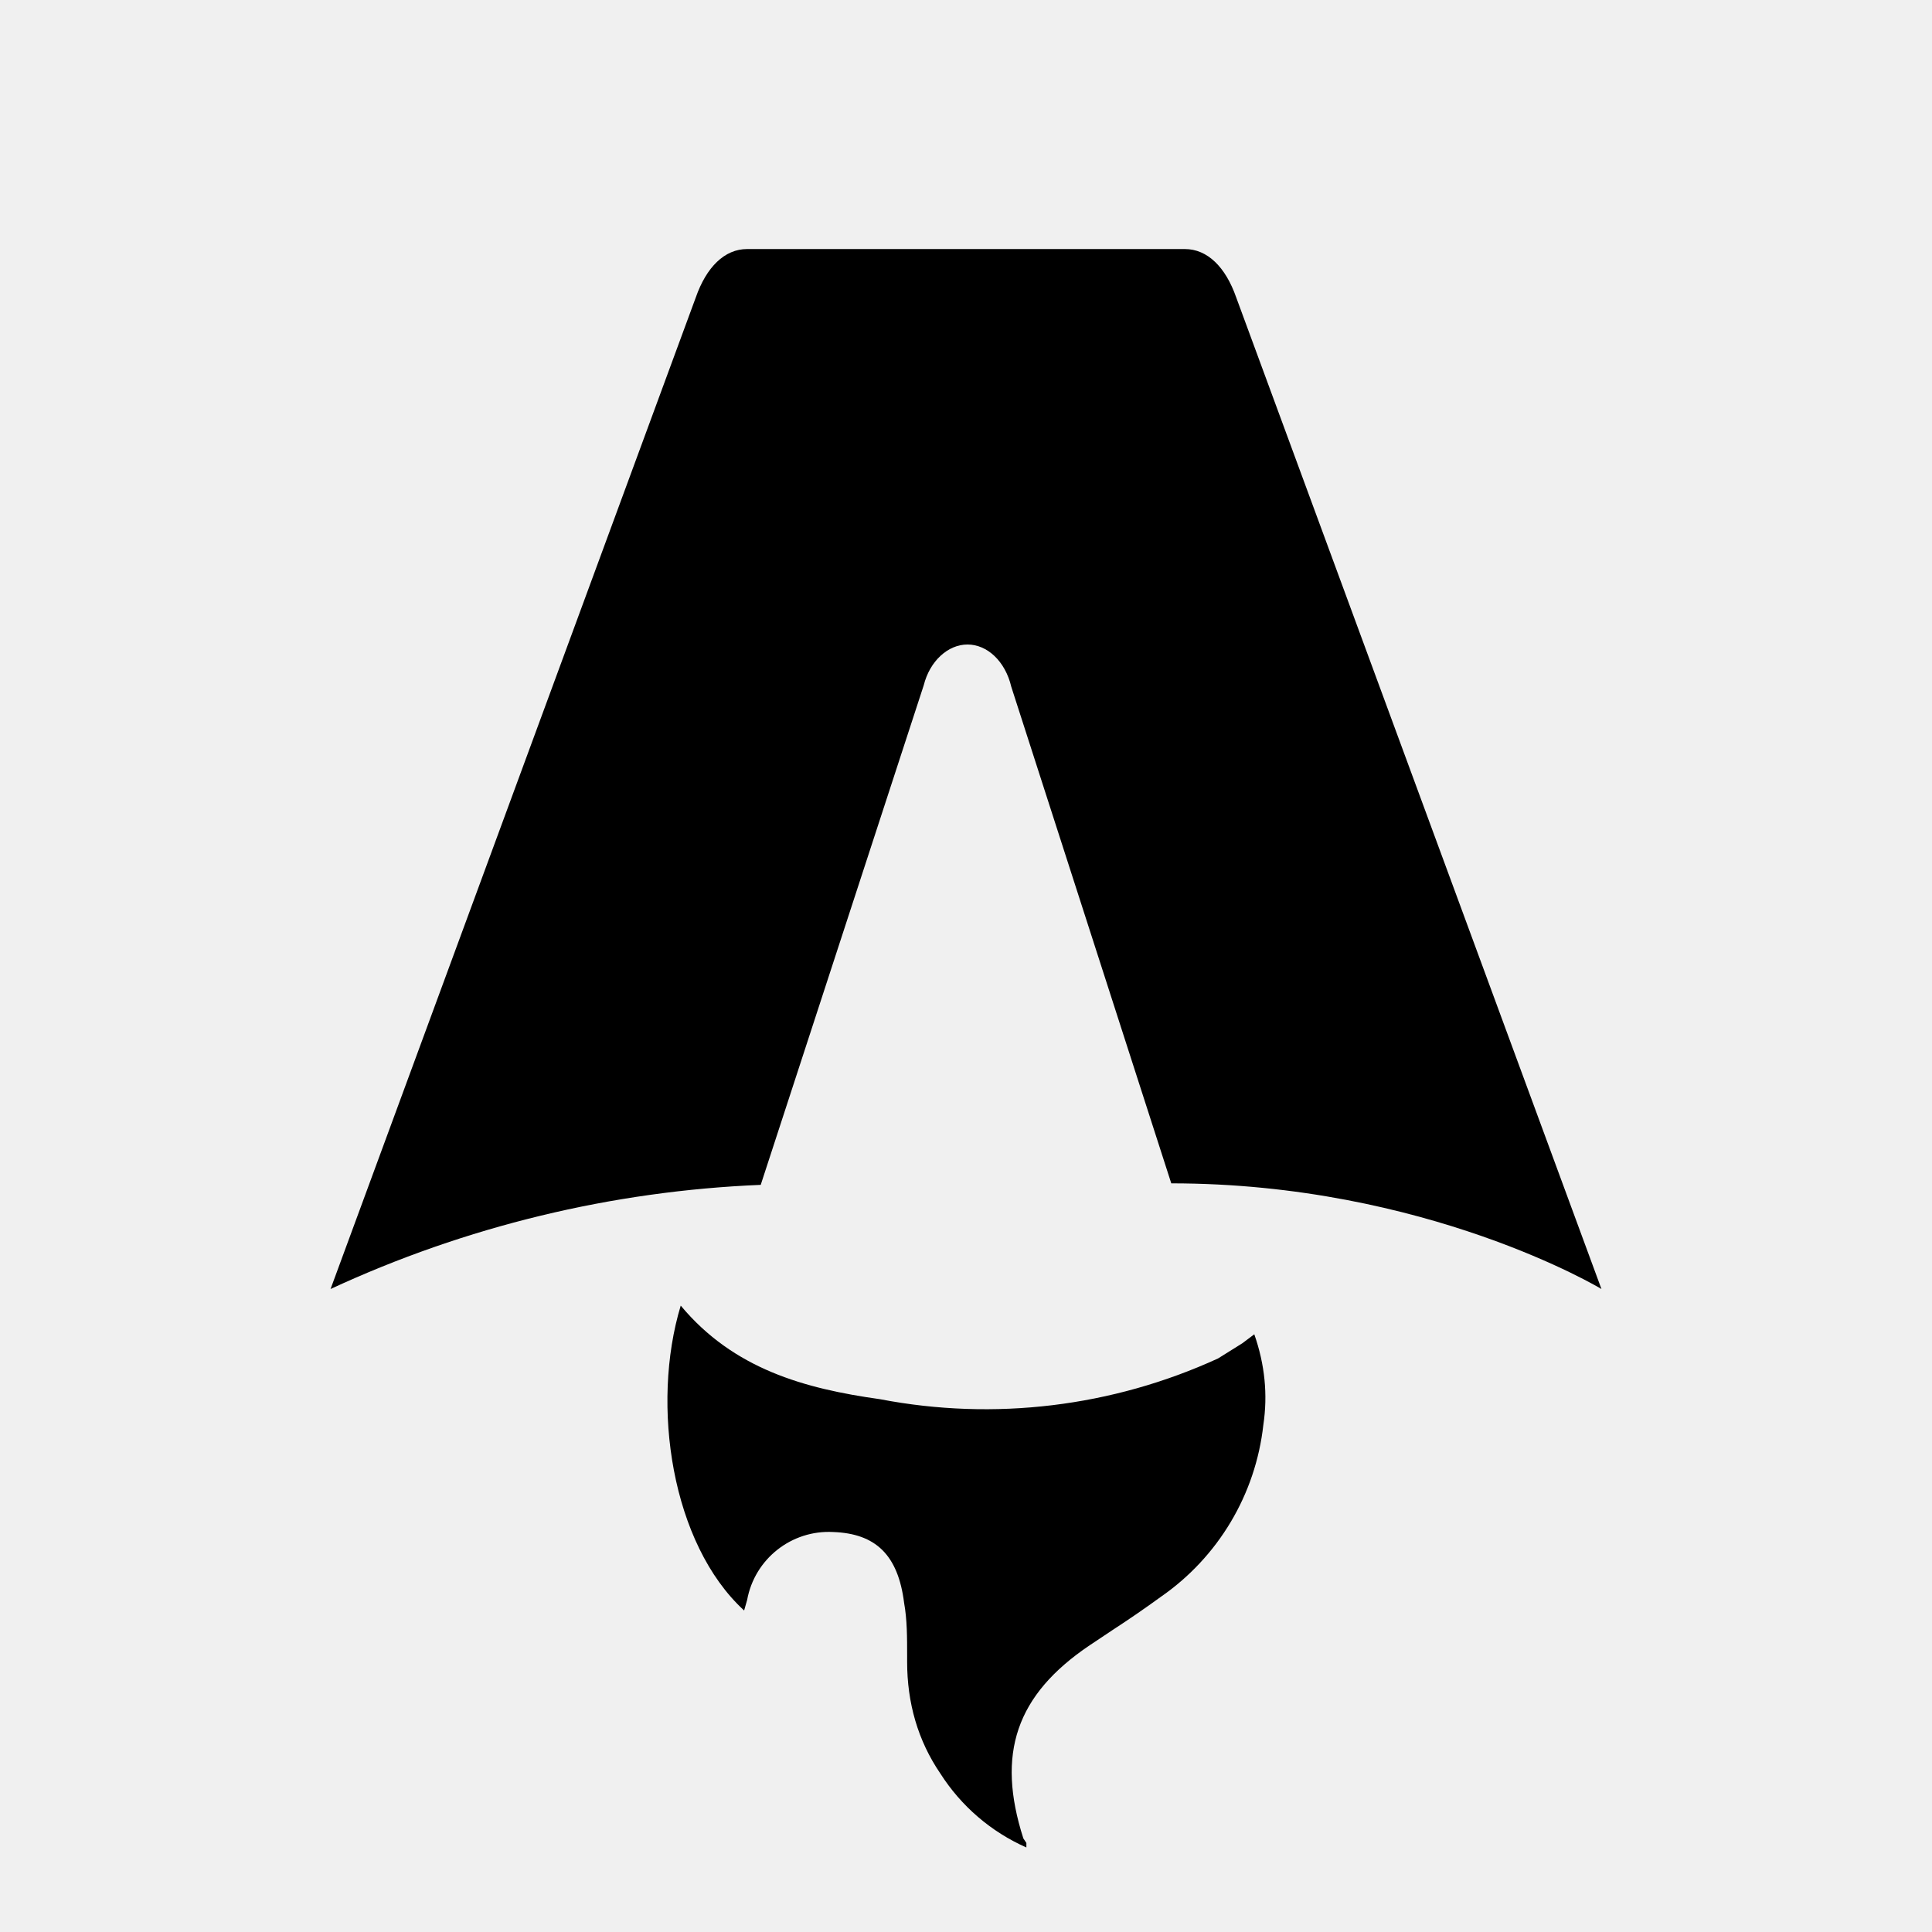
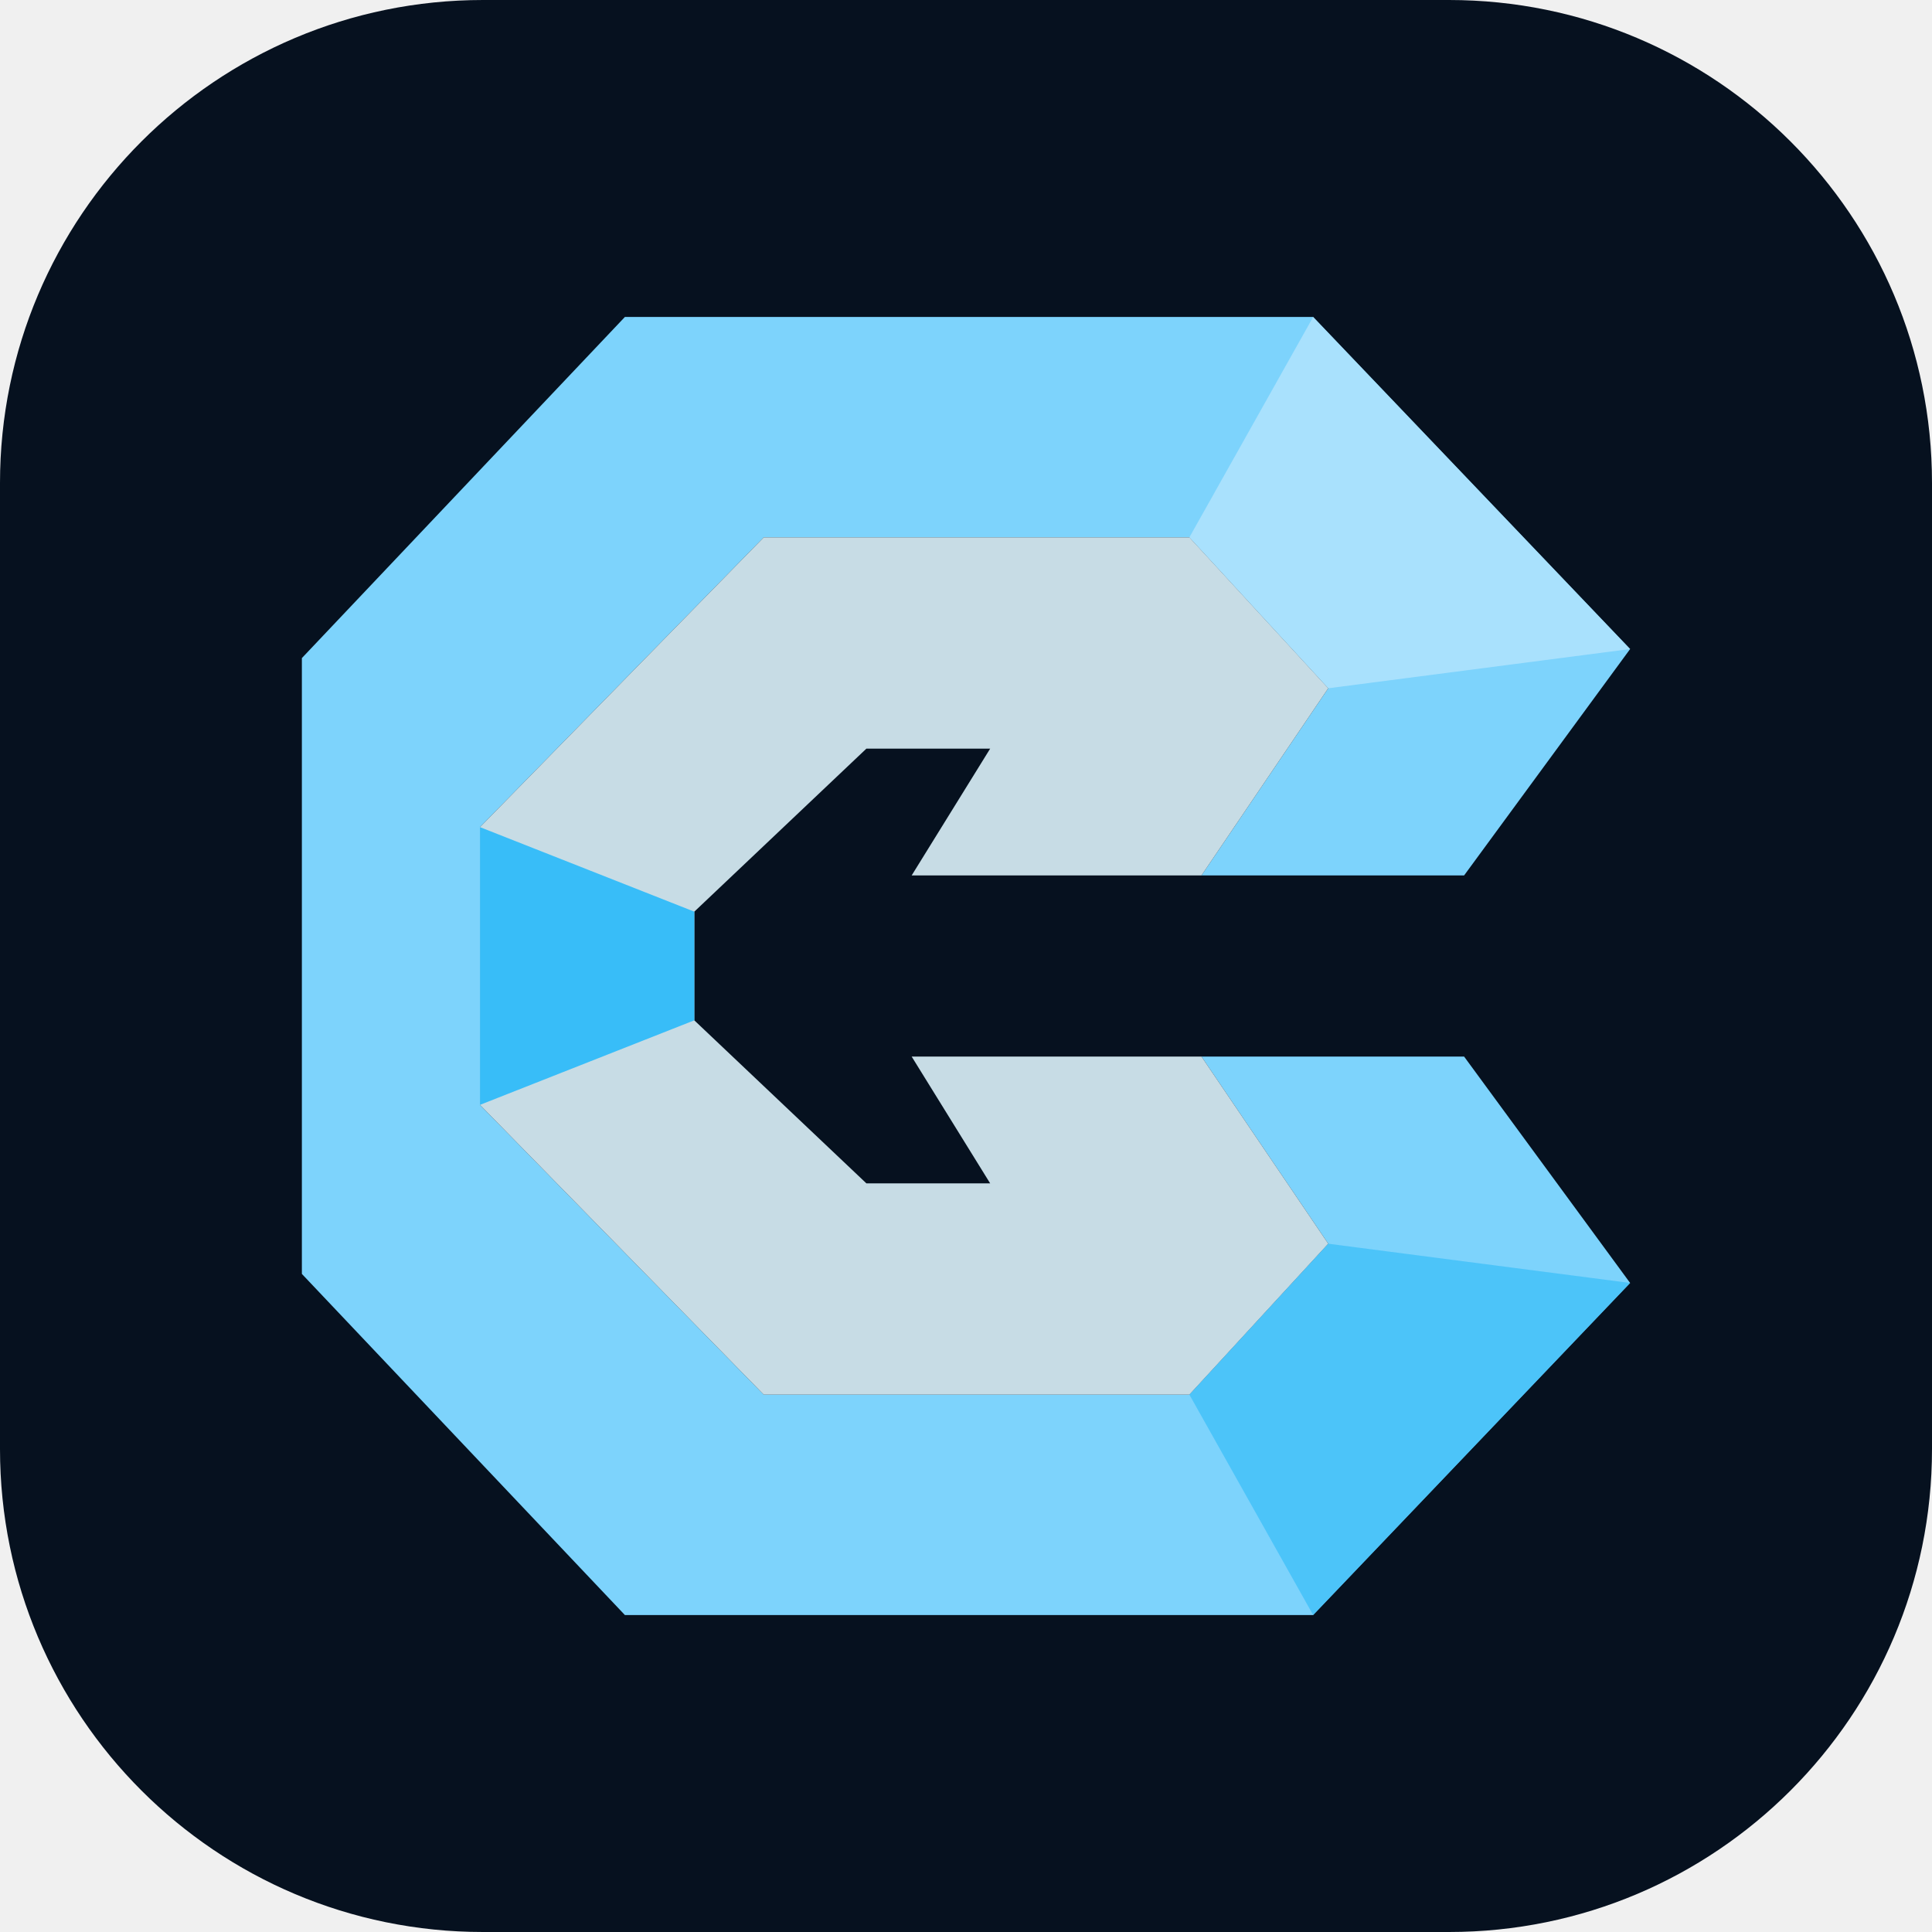
- <svg xmlns="http://www.w3.org/2000/svg" fill="none" viewBox="0 0 128 128">
-   <path d="M50.4 78.5a75.1 75.1 0 0 0-28.5 6.9l24.2-65.7c.7-2 1.9-3.2 3.4-3.2h29c1.5 0 2.7 1.2 3.4 3.2l24.2 65.7s-11.6-7-28.5-7L67 45.5c-.4-1.7-1.6-2.8-2.9-2.8-1.3 0-2.5 1.1-2.9 2.7L50.4 78.5Zm-1.1 28.2Zm-4.2-20.2c-2 6.6-.6 15.8 4.2 20.2a17.5 17.5 0 0 1 .2-.7 5.5 5.5 0 0 1 5.7-4.5c2.8.1 4.3 1.5 4.7 4.7.2 1.1.2 2.3.2 3.5v.4c0 2.7.7 5.2 2.2 7.4a13 13 0 0 0 5.7 4.9v-.3l-.2-.3c-1.8-5.6-.5-9.5 4.4-12.8l1.5-1a73 73 0 0 0 3.2-2.2 16 16 0 0 0 6.8-11.4c.3-2 .1-4-.6-6l-.8.6-1.6 1a37 37 0 0 1-22.4 2.7c-5-.7-9.7-2-13.2-6.2Z" />
-   <style>
-         path { fill: #000; }
-         @media (prefers-color-scheme: dark) {
-             path { fill: #FFF; }
-         }
-     </style>
+ <svg xmlns="http://www.w3.org/2000/svg" viewBox="0 0 64 64" role="img" aria-label="Crystonix">
+   <rect width="64" height="64" rx="16" fill="#06111f" />
+   <path d="M43.5 10.5 54 21.5 48.5 29h-8.7l4.2-6.2-4.6-5H25.3l-9.4 9.6v9.2l9.4 9.6h14.1l4.6-5-4.2-6.2h8.7L54 42.5 43.5 53.5H20.7L10 42.2V21.8l10.7-11.3h22.8Z" fill="#7dd3fc" />
+   <path d="M25.3 17.8 15.9 27.4v9.2l9.4 9.6h14.1l4.6-5-4.2-6.2h-9.6l2.6 4.2H28.7L23 33.8v-3.6l5.7-5.4h4.1l-2.6 4.2h9.6l4.2-6.2-4.6-5H25.3Z" fill="#e0f7ff" opacity="0.88" />
+   <path d="M15.9 27.4 23 30.2v3.6l-7.1 2.8v-9.2Z" fill="#38bdf8" />
+   <path d="M43.5 10.5 39.4 17.8 44 22.8 54 21.5 43.5 10.5Z" fill="#bae6fd" opacity="0.72" />
+   <path d="M44 41.2 39.4 46.2l4.1 7.3L54 42.5 44 41.2Z" fill="#38bdf8" opacity="0.7" />
</svg>
